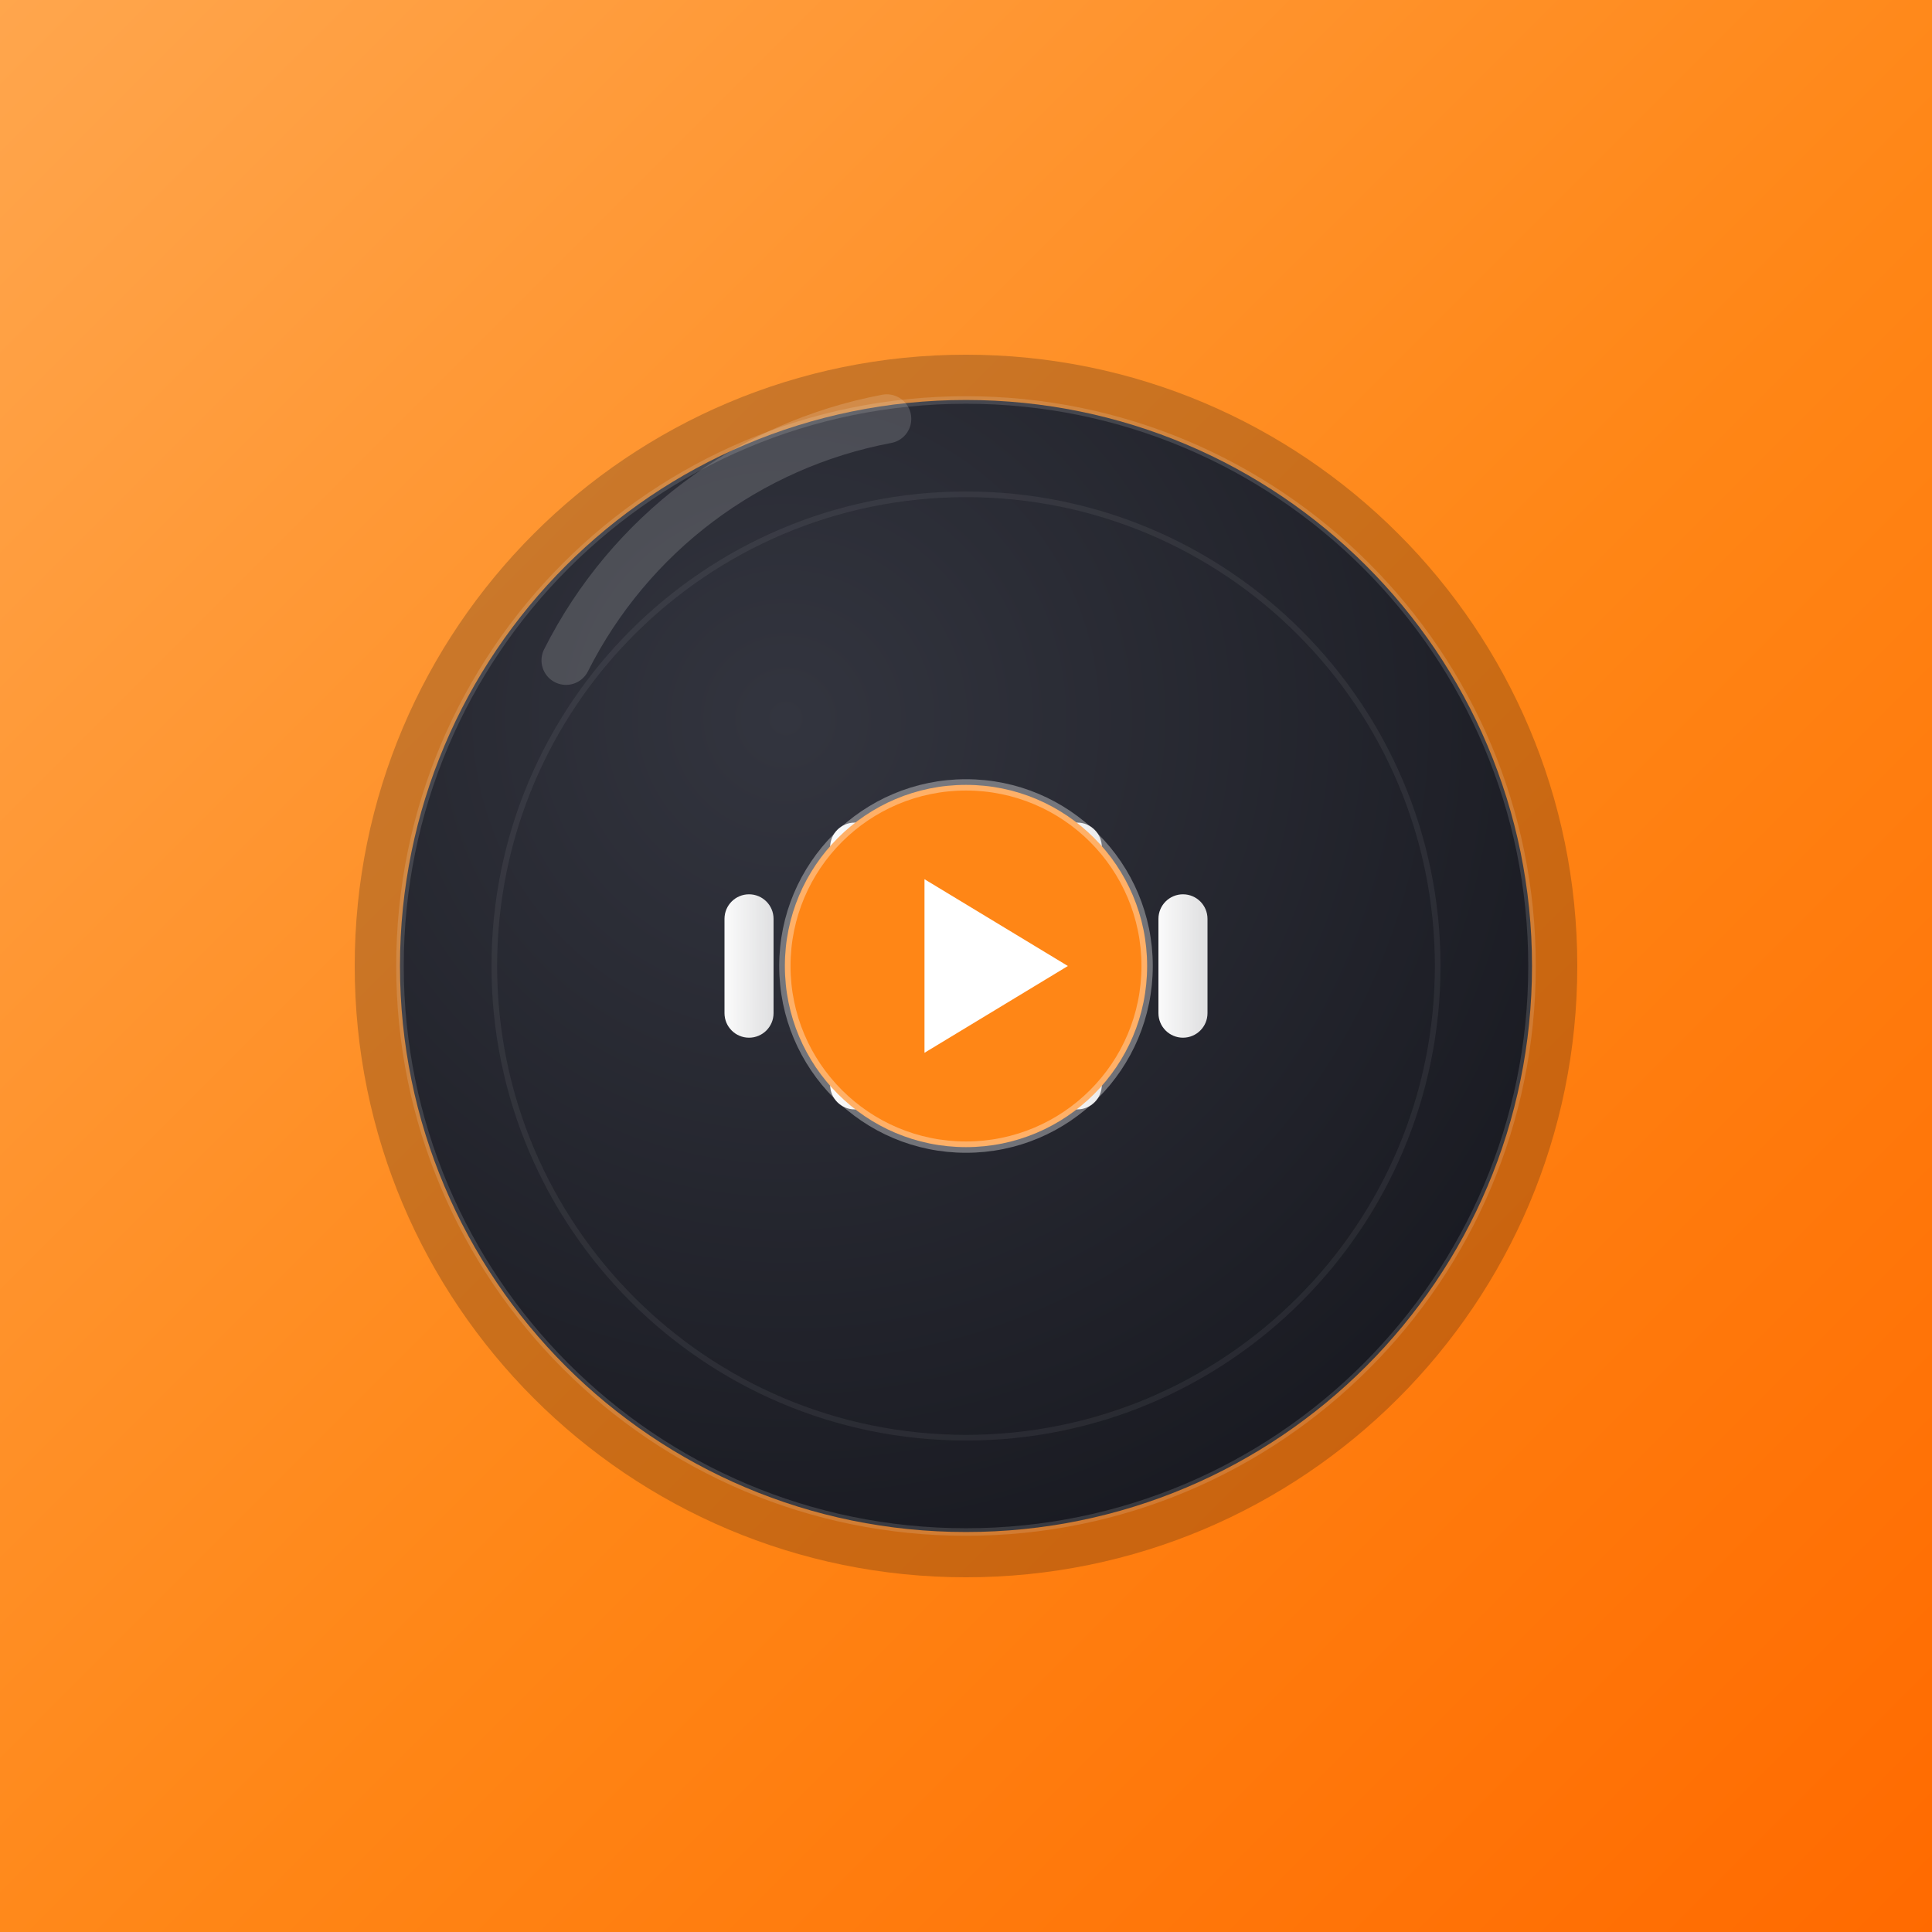
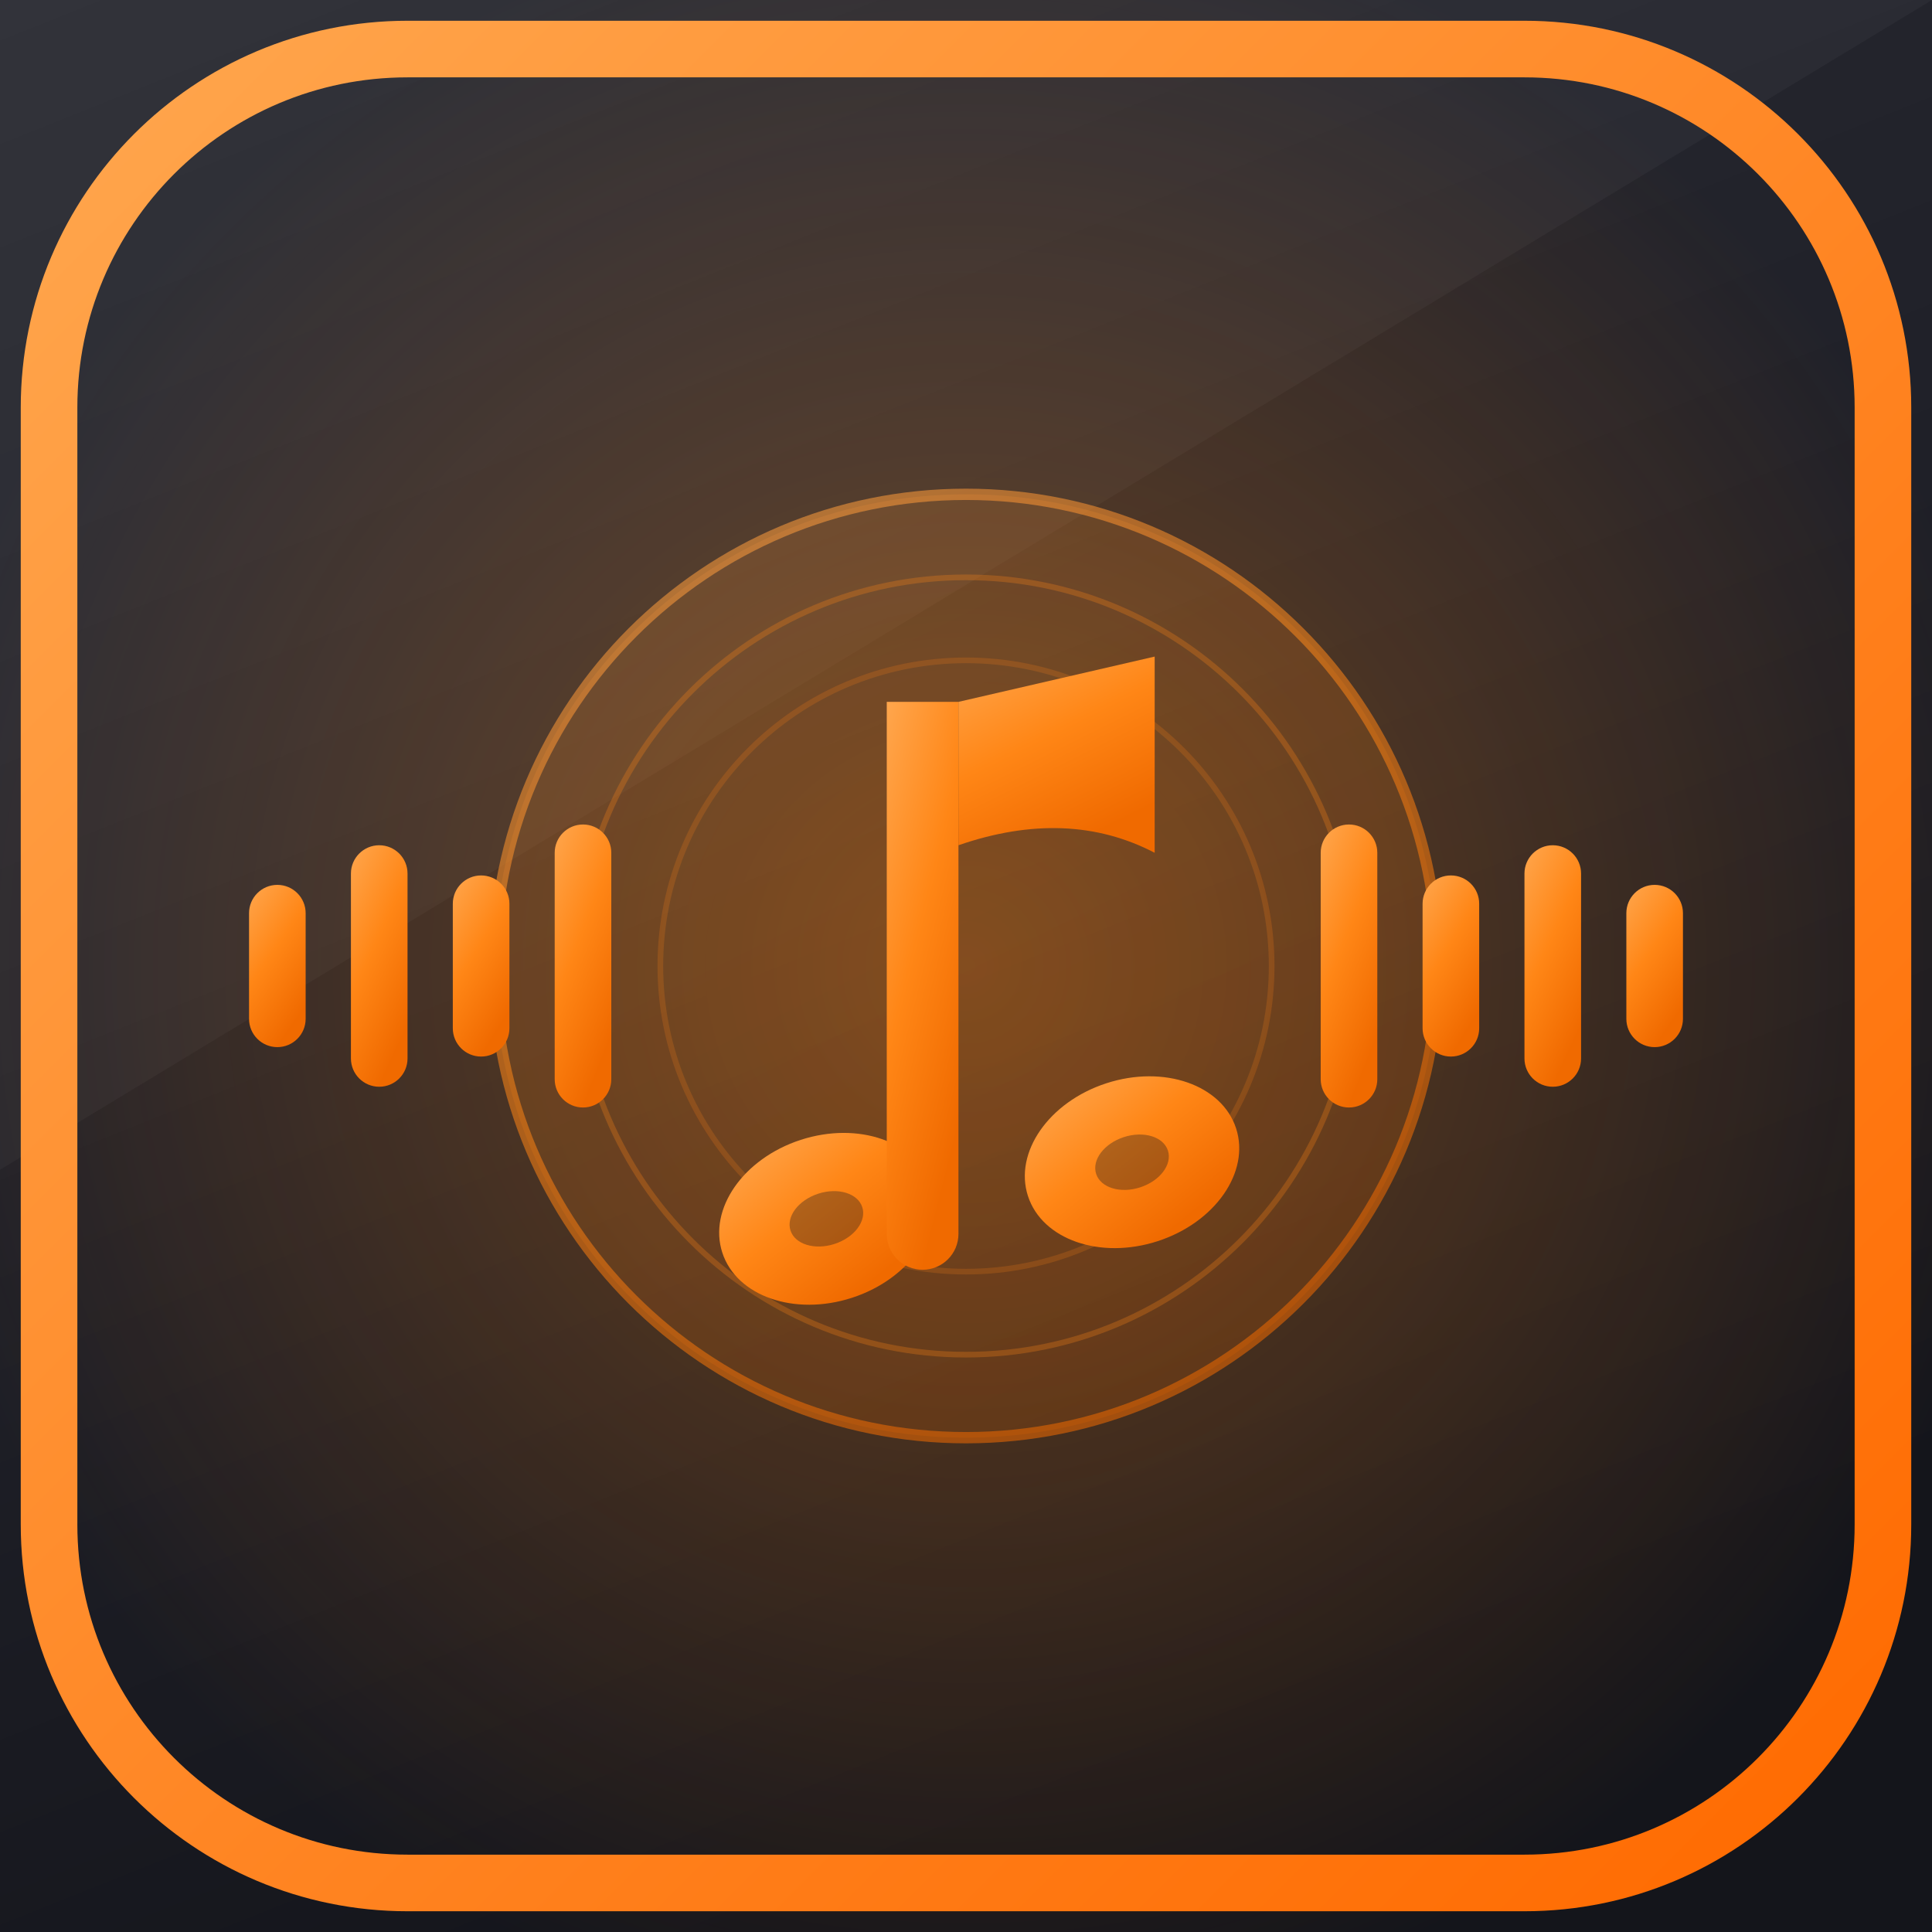
<svg xmlns="http://www.w3.org/2000/svg" width="1024" height="1024" viewBox="0 0 1024 1024">
  <defs>
-     <linearGradient id="bg" x1="0" y1="0" x2="1" y2="1">
+     <linearGradient id="tile" x1="0" y1="0" x2="0.4" y2="1">
+       <stop offset="0" stop-color="#2B2C34" />
+       <stop offset="0.55" stop-color="#1F2028" />
+       <stop offset="1" stop-color="#14151B" />
+     </linearGradient>
+     <linearGradient id="frame" x1="0" y1="0" x2="1" y2="1">
      <stop offset="0" stop-color="#FFA64D" />
-       <stop offset="0.55" stop-color="#FF8616" />
      <stop offset="1" stop-color="#FF6A00" />
    </linearGradient>
-     <linearGradient id="swoosh" x1="0" y1="0" x2="1" y2="0">
-       <stop offset="0" stop-color="#FFFFFF" stop-opacity="0.98" />
-       <stop offset="1" stop-color="#FFFFFF" stop-opacity="0.85" />
+     <radialGradient id="glow" cx="0.5" cy="0.5" r="0.55">
+       <stop offset="0" stop-color="#FF8616" stop-opacity="0.35" />
+       <stop offset="1" stop-color="#FF8616" stop-opacity="0" />
+     </radialGradient>
+     <linearGradient id="orange" x1="0" y1="0" x2="0.5" y2="1">
+       <stop offset="0" stop-color="#FFA64D" />
+       <stop offset="0.5" stop-color="#FF8616" />
+       <stop offset="1" stop-color="#F06A00" />
    </linearGradient>
-     <radialGradient id="dish" cx="0.34" cy="0.28" r="0.85">
-       <stop offset="0" stop-color="#33353F" />
-       <stop offset="1" stop-color="#17181F" />
-     </radialGradient>
  </defs>
-   <rect width="1024" height="1024" fill="url(#bg)" />
+   <rect width="1024" height="1024" fill="url(#tile)" />
+   <path d="M0 0 H1024 L0 620 Z" fill="#FFFFFF" fill-opacity="0.035" />
+   <rect width="1024" height="1024" fill="url(#glow)" />
+   <rect x="26" y="26" width="972" height="972" rx="190" fill="none" stroke="url(#frame)" stroke-width="30" />
  <g transform="translate(512 512) scale(1) translate(-512 -512)">
-     <circle cx="512" cy="512" r="324" fill="#0F1015" fill-opacity="0.22" />
-     <circle cx="512" cy="512" r="300" fill="url(#dish)" />
-     <circle cx="512" cy="512" r="300" fill="none" stroke="#FFFFFF" stroke-opacity="0.14" stroke-width="4" />
-     <circle cx="512" cy="512" r="250" fill="none" stroke="#FFFFFF" stroke-opacity="0.06" stroke-width="3" />
-     <path d="M300 350 A240 240 0 0 1 470 222" fill="none" stroke="#FFFFFF" stroke-opacity="0.16" stroke-width="26" stroke-linecap="round" />
-     <g fill="url(#swoosh)">
-       <rect x="384" y="474" width="26" height="76" rx="13" />
-       <rect x="440" y="436" width="26" height="152" rx="13" />
-       <rect x="558" y="436" width="26" height="152" rx="13" />
-       <rect x="614" y="474" width="26" height="76" rx="13" />
+     <circle cx="512" cy="512" r="250" fill="url(#orange)" fill-opacity="0.16" />
+     <circle cx="512" cy="512" r="250" fill="none" stroke="url(#orange)" stroke-opacity="0.55" stroke-width="6" />
+     <circle cx="512" cy="512" r="206" fill="none" stroke="#FF8616" stroke-opacity="0.28" stroke-width="3" />
+     <circle cx="512" cy="512" r="162" fill="none" stroke="#FF8616" stroke-opacity="0.2" stroke-width="3" />
+     <g fill="url(#orange)">
+       <rect x="132" y="469" width="30" height="86" rx="15" />
+       <rect x="186" y="448" width="30" height="128" rx="15" />
+       <rect x="240" y="464" width="30" height="96" rx="15" />
+       <rect x="294" y="437" width="30" height="150" rx="15" />
+       <rect x="700" y="437" width="30" height="150" rx="15" />
+       <rect x="754" y="464" width="30" height="96" rx="15" />
+       <rect x="808" y="448" width="30" height="128" rx="15" />
+       <rect x="862" y="469" width="30" height="86" rx="15" />
    </g>
-     <circle cx="512" cy="512" r="96" fill="#FF8616" />
-     <circle cx="512" cy="512" r="96" fill="none" stroke="#FFFFFF" stroke-opacity="0.35" stroke-width="6" />
-     <path d="M490 466 L566 512 L490 558 Z" fill="#FFFFFF" />
+     <g fill="url(#orange)">
+       <ellipse cx="438" cy="646" rx="58" ry="44" transform="rotate(-18 438 646)" />
+       <ellipse cx="600" cy="616" rx="58" ry="44" transform="rotate(-18 600 616)" />
+       <path d="M470 372 h38 v282 a19 19 0 0 1 -38 0 Z" />
+       <path d="M508 372 L612 348 v104 Q566 428 508 448 Z" />
+     </g>
+     <ellipse cx="438" cy="646" rx="20" ry="14" transform="rotate(-18 438 646)" fill="#1B1C22" fill-opacity="0.35" />
+     <ellipse cx="600" cy="616" rx="20" ry="14" transform="rotate(-18 600 616)" fill="#1B1C22" fill-opacity="0.35" />
  </g>
</svg>
